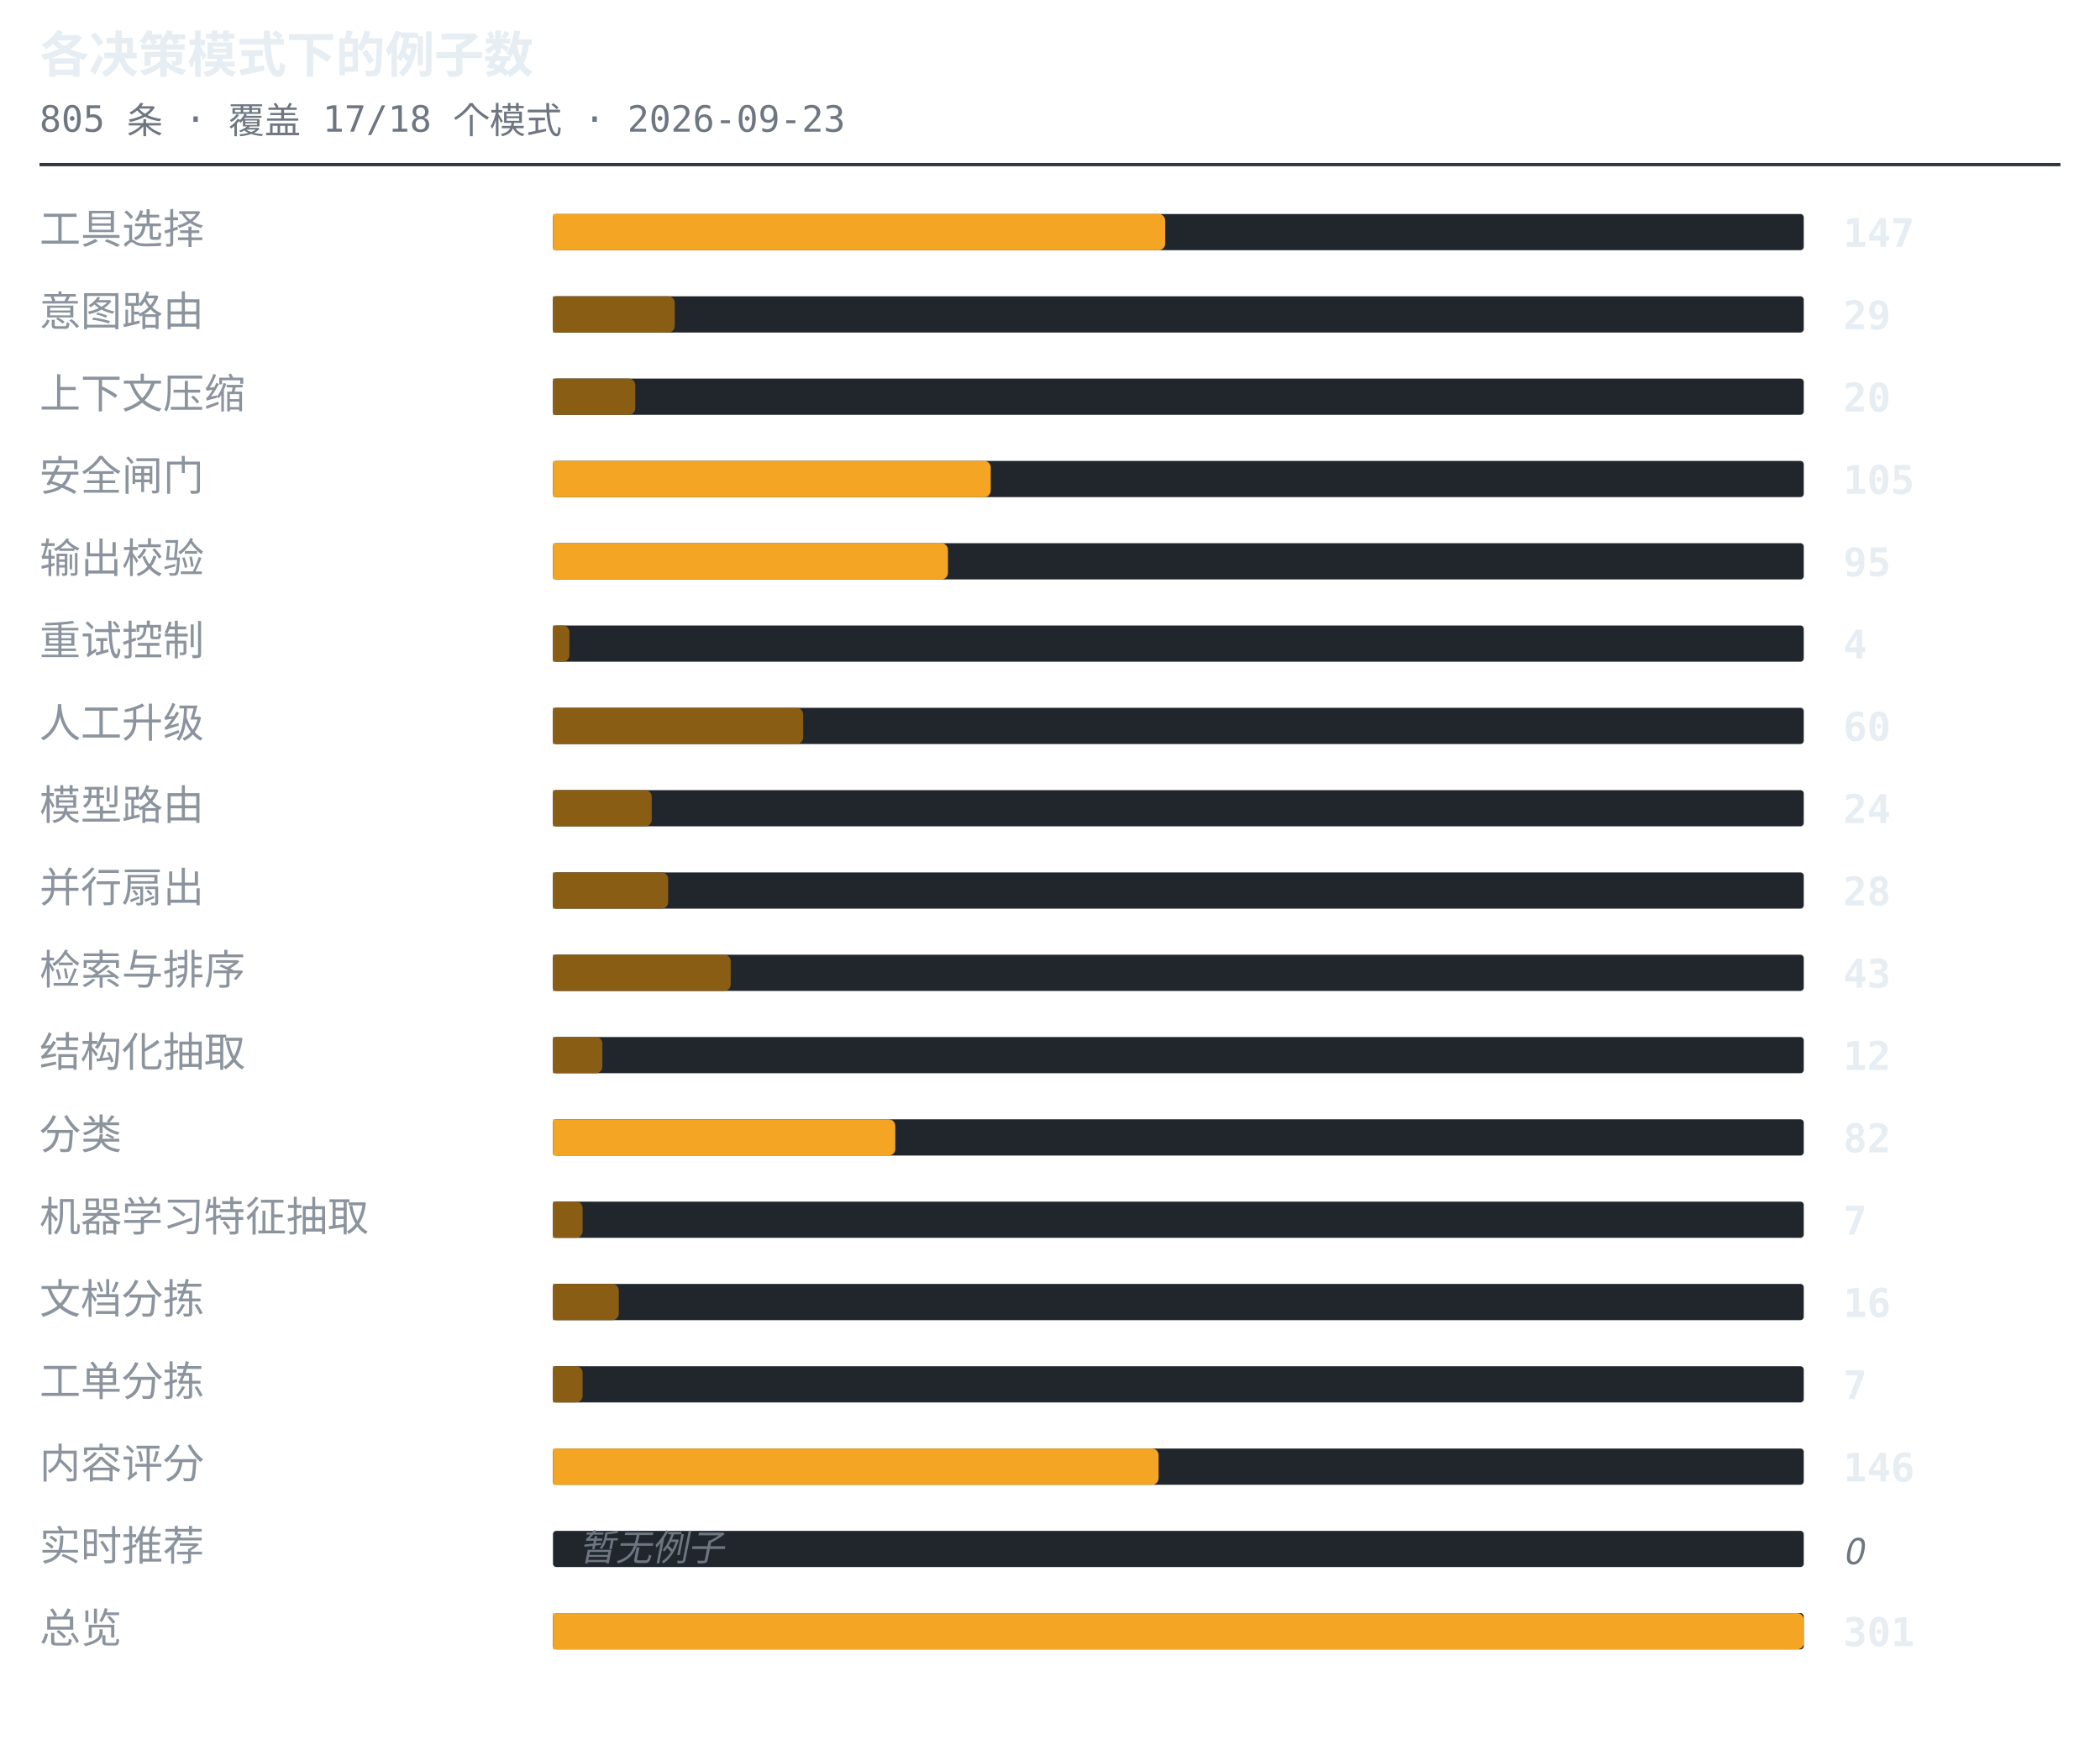
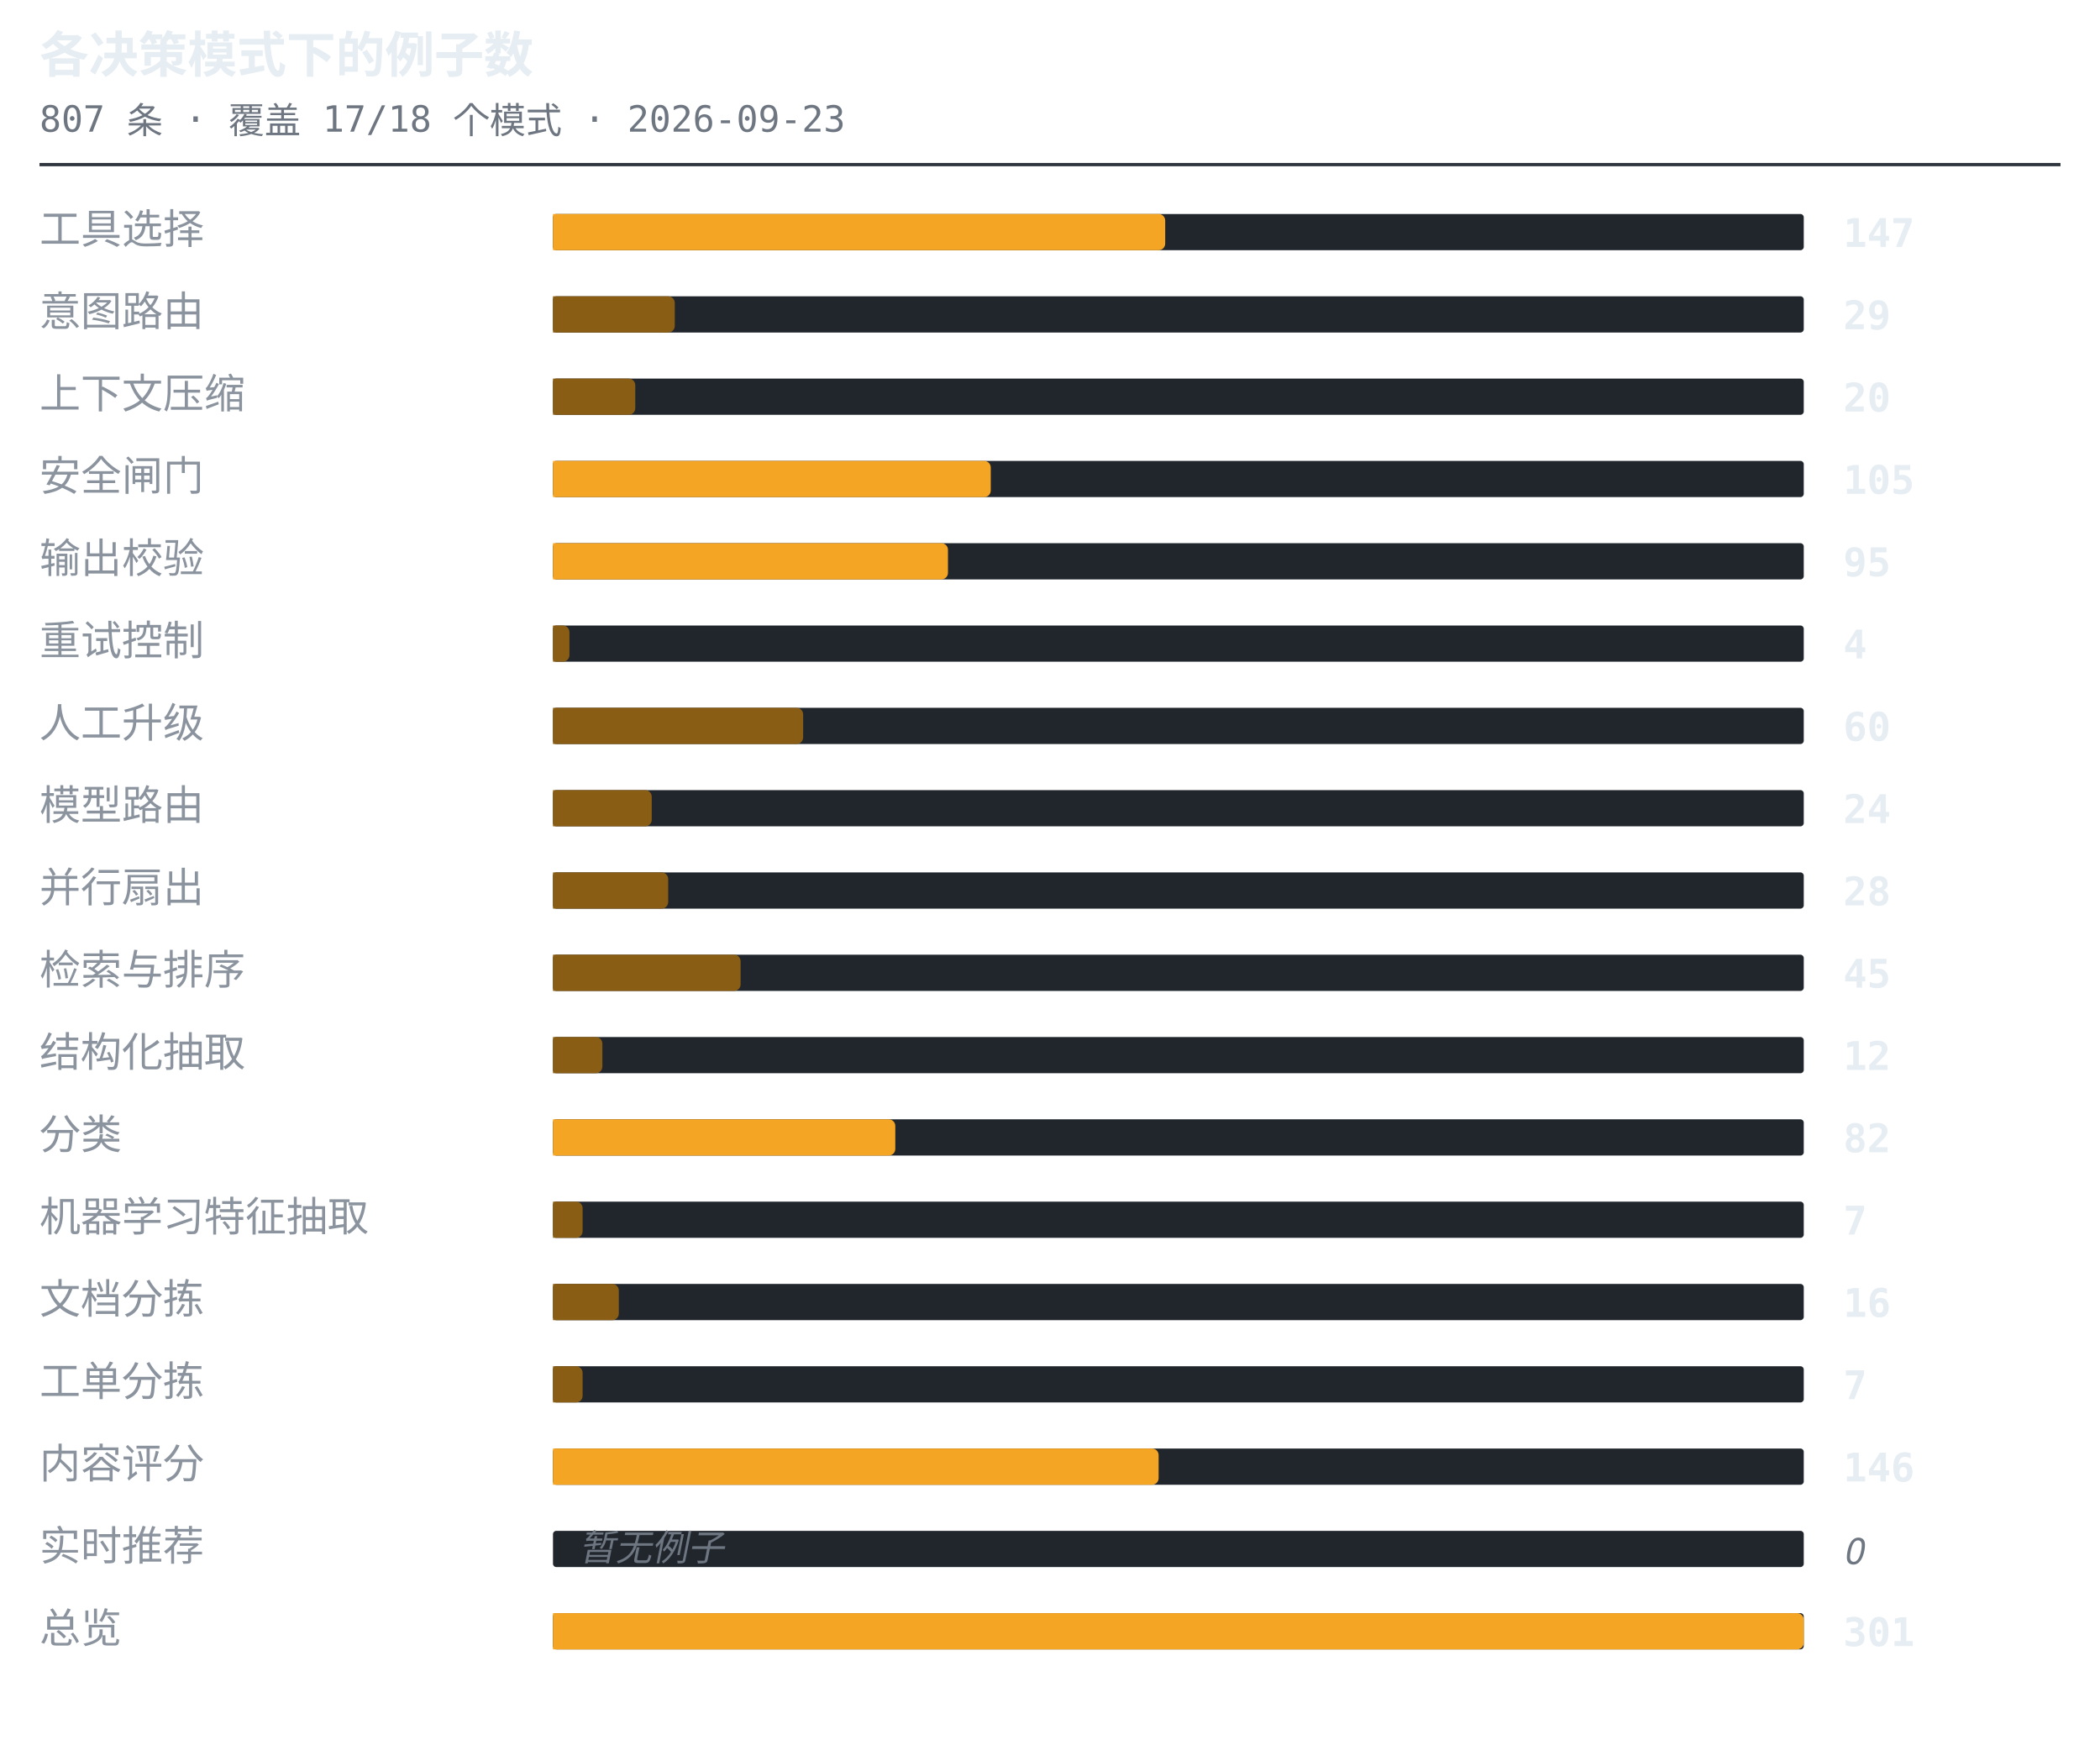
<svg xmlns="http://www.w3.org/2000/svg" width="638" height="530" viewBox="0 0 638 530" role="img" aria-label="各决策模式下的例子数">
  <style>.t{font:600 15px ui-monospace,SFMono-Regular,'SF Mono',Menlo,Consolas,monospace;fill:#e6edf3}.s{font:11px ui-monospace,SFMono-Regular,'SF Mono',Menlo,Consolas,monospace;fill:#6e7681}.l{font:12.5px -apple-system,BlinkMacSystemFont,'Segoe UI',Helvetica,Arial,sans-serif;fill:#8b949e}.n{font:600 12px ui-monospace,SFMono-Regular,'SF Mono',Menlo,Consolas,monospace;fill:#e6edf3}.g{font:italic 11px -apple-system,BlinkMacSystemFont,'Segoe UI',Helvetica,Arial,sans-serif;fill:#6e7681}</style>
  <text x="12" y="22" class="t">各决策模式下的例子数</text>
-   <text x="12" y="40" class="s">805 条 · 覆盖 17/18 个模式 · 2026-09-23</text>
+   <text x="12" y="40" class="s">807 条 · 覆盖 17/18 个模式 · 2026-09-23</text>
  <line x1="12" y1="50" x2="626" y2="50" stroke="#30363d" stroke-width="1" />
  <text x="12" y="74" class="l">工具选择</text>
  <rect x="168" y="65" width="380" height="11" rx="1" fill="#21262d" />
  <path d="M168 65h184a2 2 0 0 1 2 2v7a2 2 0 0 1-2 2h-184z" fill="#f5a524" />
  <text x="560" y="75" class="n">147</text>
  <text x="12" y="99" class="l">意图路由</text>
  <rect x="168" y="90" width="380" height="11" rx="1" fill="#21262d" />
  <path d="M168 90h35a2 2 0 0 1 2 2v7a2 2 0 0 1-2 2h-35z" fill="#8a5d14" />
  <text x="560" y="100" class="n">29</text>
  <text x="12" y="124" class="l">上下文压缩</text>
  <rect x="168" y="115" width="380" height="11" rx="1" fill="#21262d" />
  <path d="M168 115h23a2 2 0 0 1 2 2v7a2 2 0 0 1-2 2h-23z" fill="#8a5d14" />
  <text x="560" y="125" class="n">20</text>
  <text x="12" y="149" class="l">安全闸门</text>
  <rect x="168" y="140" width="380" height="11" rx="1" fill="#21262d" />
  <path d="M168 140h131a2 2 0 0 1 2 2v7a2 2 0 0 1-2 2h-131z" fill="#f5a524" />
  <text x="560" y="150" class="n">105</text>
  <text x="12" y="174" class="l">输出校验</text>
  <rect x="168" y="165" width="380" height="11" rx="1" fill="#21262d" />
  <path d="M168 165h118a2 2 0 0 1 2 2v7a2 2 0 0 1-2 2h-118z" fill="#f5a524" />
  <text x="560" y="175" class="n">95</text>
  <text x="12" y="199" class="l">重试控制</text>
  <rect x="168" y="190" width="380" height="11" rx="1" fill="#21262d" />
  <path d="M168 190h3a2 2 0 0 1 2 2v7a2 2 0 0 1-2 2h-3z" fill="#8a5d14" />
  <text x="560" y="200" class="n">4</text>
  <text x="12" y="224" class="l">人工升级</text>
  <rect x="168" y="215" width="380" height="11" rx="1" fill="#21262d" />
  <path d="M168 215h74a2 2 0 0 1 2 2v7a2 2 0 0 1-2 2h-74z" fill="#8a5d14" />
  <text x="560" y="225" class="n">60</text>
  <text x="12" y="249" class="l">模型路由</text>
  <rect x="168" y="240" width="380" height="11" rx="1" fill="#21262d" />
  <path d="M168 240h28a2 2 0 0 1 2 2v7a2 2 0 0 1-2 2h-28z" fill="#8a5d14" />
  <text x="560" y="250" class="n">24</text>
  <text x="12" y="274" class="l">并行扇出</text>
  <rect x="168" y="265" width="380" height="11" rx="1" fill="#21262d" />
  <path d="M168 265h33a2 2 0 0 1 2 2v7a2 2 0 0 1-2 2h-33z" fill="#8a5d14" />
  <text x="560" y="275" class="n">28</text>
  <text x="12" y="299" class="l">检索与排序</text>
  <rect x="168" y="290" width="380" height="11" rx="1" fill="#21262d" />
-   <path d="M168 290h52a2 2 0 0 1 2 2v7a2 2 0 0 1-2 2h-52z" fill="#8a5d14" />
-   <text x="560" y="300" class="n">43</text>
+   <path d="M168 290h55a2 2 0 0 1 2 2v7a2 2 0 0 1-2 2h-55z" fill="#8a5d14" />
+   <text x="560" y="300" class="n">45</text>
  <text x="12" y="324" class="l">结构化抽取</text>
  <rect x="168" y="315" width="380" height="11" rx="1" fill="#21262d" />
  <path d="M168 315h13a2 2 0 0 1 2 2v7a2 2 0 0 1-2 2h-13z" fill="#8a5d14" />
  <text x="560" y="325" class="n">12</text>
  <text x="12" y="349" class="l">分类</text>
  <rect x="168" y="340" width="380" height="11" rx="1" fill="#21262d" />
  <path d="M168 340h102a2 2 0 0 1 2 2v7a2 2 0 0 1-2 2h-102z" fill="#f5a524" />
  <text x="560" y="350" class="n">82</text>
  <text x="12" y="374" class="l">机器学习特征抽取</text>
  <rect x="168" y="365" width="380" height="11" rx="1" fill="#21262d" />
  <path d="M168 365h7a2 2 0 0 1 2 2v7a2 2 0 0 1-2 2h-7z" fill="#8a5d14" />
  <text x="560" y="375" class="n">7</text>
  <text x="12" y="399" class="l">文档分拣</text>
  <rect x="168" y="390" width="380" height="11" rx="1" fill="#21262d" />
  <path d="M168 390h18a2 2 0 0 1 2 2v7a2 2 0 0 1-2 2h-18z" fill="#8a5d14" />
  <text x="560" y="400" class="n">16</text>
  <text x="12" y="424" class="l">工单分拣</text>
  <rect x="168" y="415" width="380" height="11" rx="1" fill="#21262d" />
  <path d="M168 415h7a2 2 0 0 1 2 2v7a2 2 0 0 1-2 2h-7z" fill="#8a5d14" />
  <text x="560" y="425" class="n">7</text>
  <text x="12" y="449" class="l">内容评分</text>
  <rect x="168" y="440" width="380" height="11" rx="1" fill="#21262d" />
  <path d="M168 440h182a2 2 0 0 1 2 2v7a2 2 0 0 1-2 2h-182z" fill="#f5a524" />
  <text x="560" y="450" class="n">146</text>
  <text x="12" y="474" class="l">实时推荐</text>
  <rect x="168" y="465" width="380" height="11" rx="1" fill="#21262d" />
  <text x="176" y="474" class="g">暂无例子</text>
  <text x="560" y="475" class="g">0</text>
  <text x="12" y="499" class="l">总览</text>
  <rect x="168" y="490" width="380" height="11" rx="1" fill="#21262d" />
  <path d="M168 490h378a2 2 0 0 1 2 2v7a2 2 0 0 1-2 2h-378z" fill="#f5a524" />
  <text x="560" y="500" class="n">301</text>
</svg>
